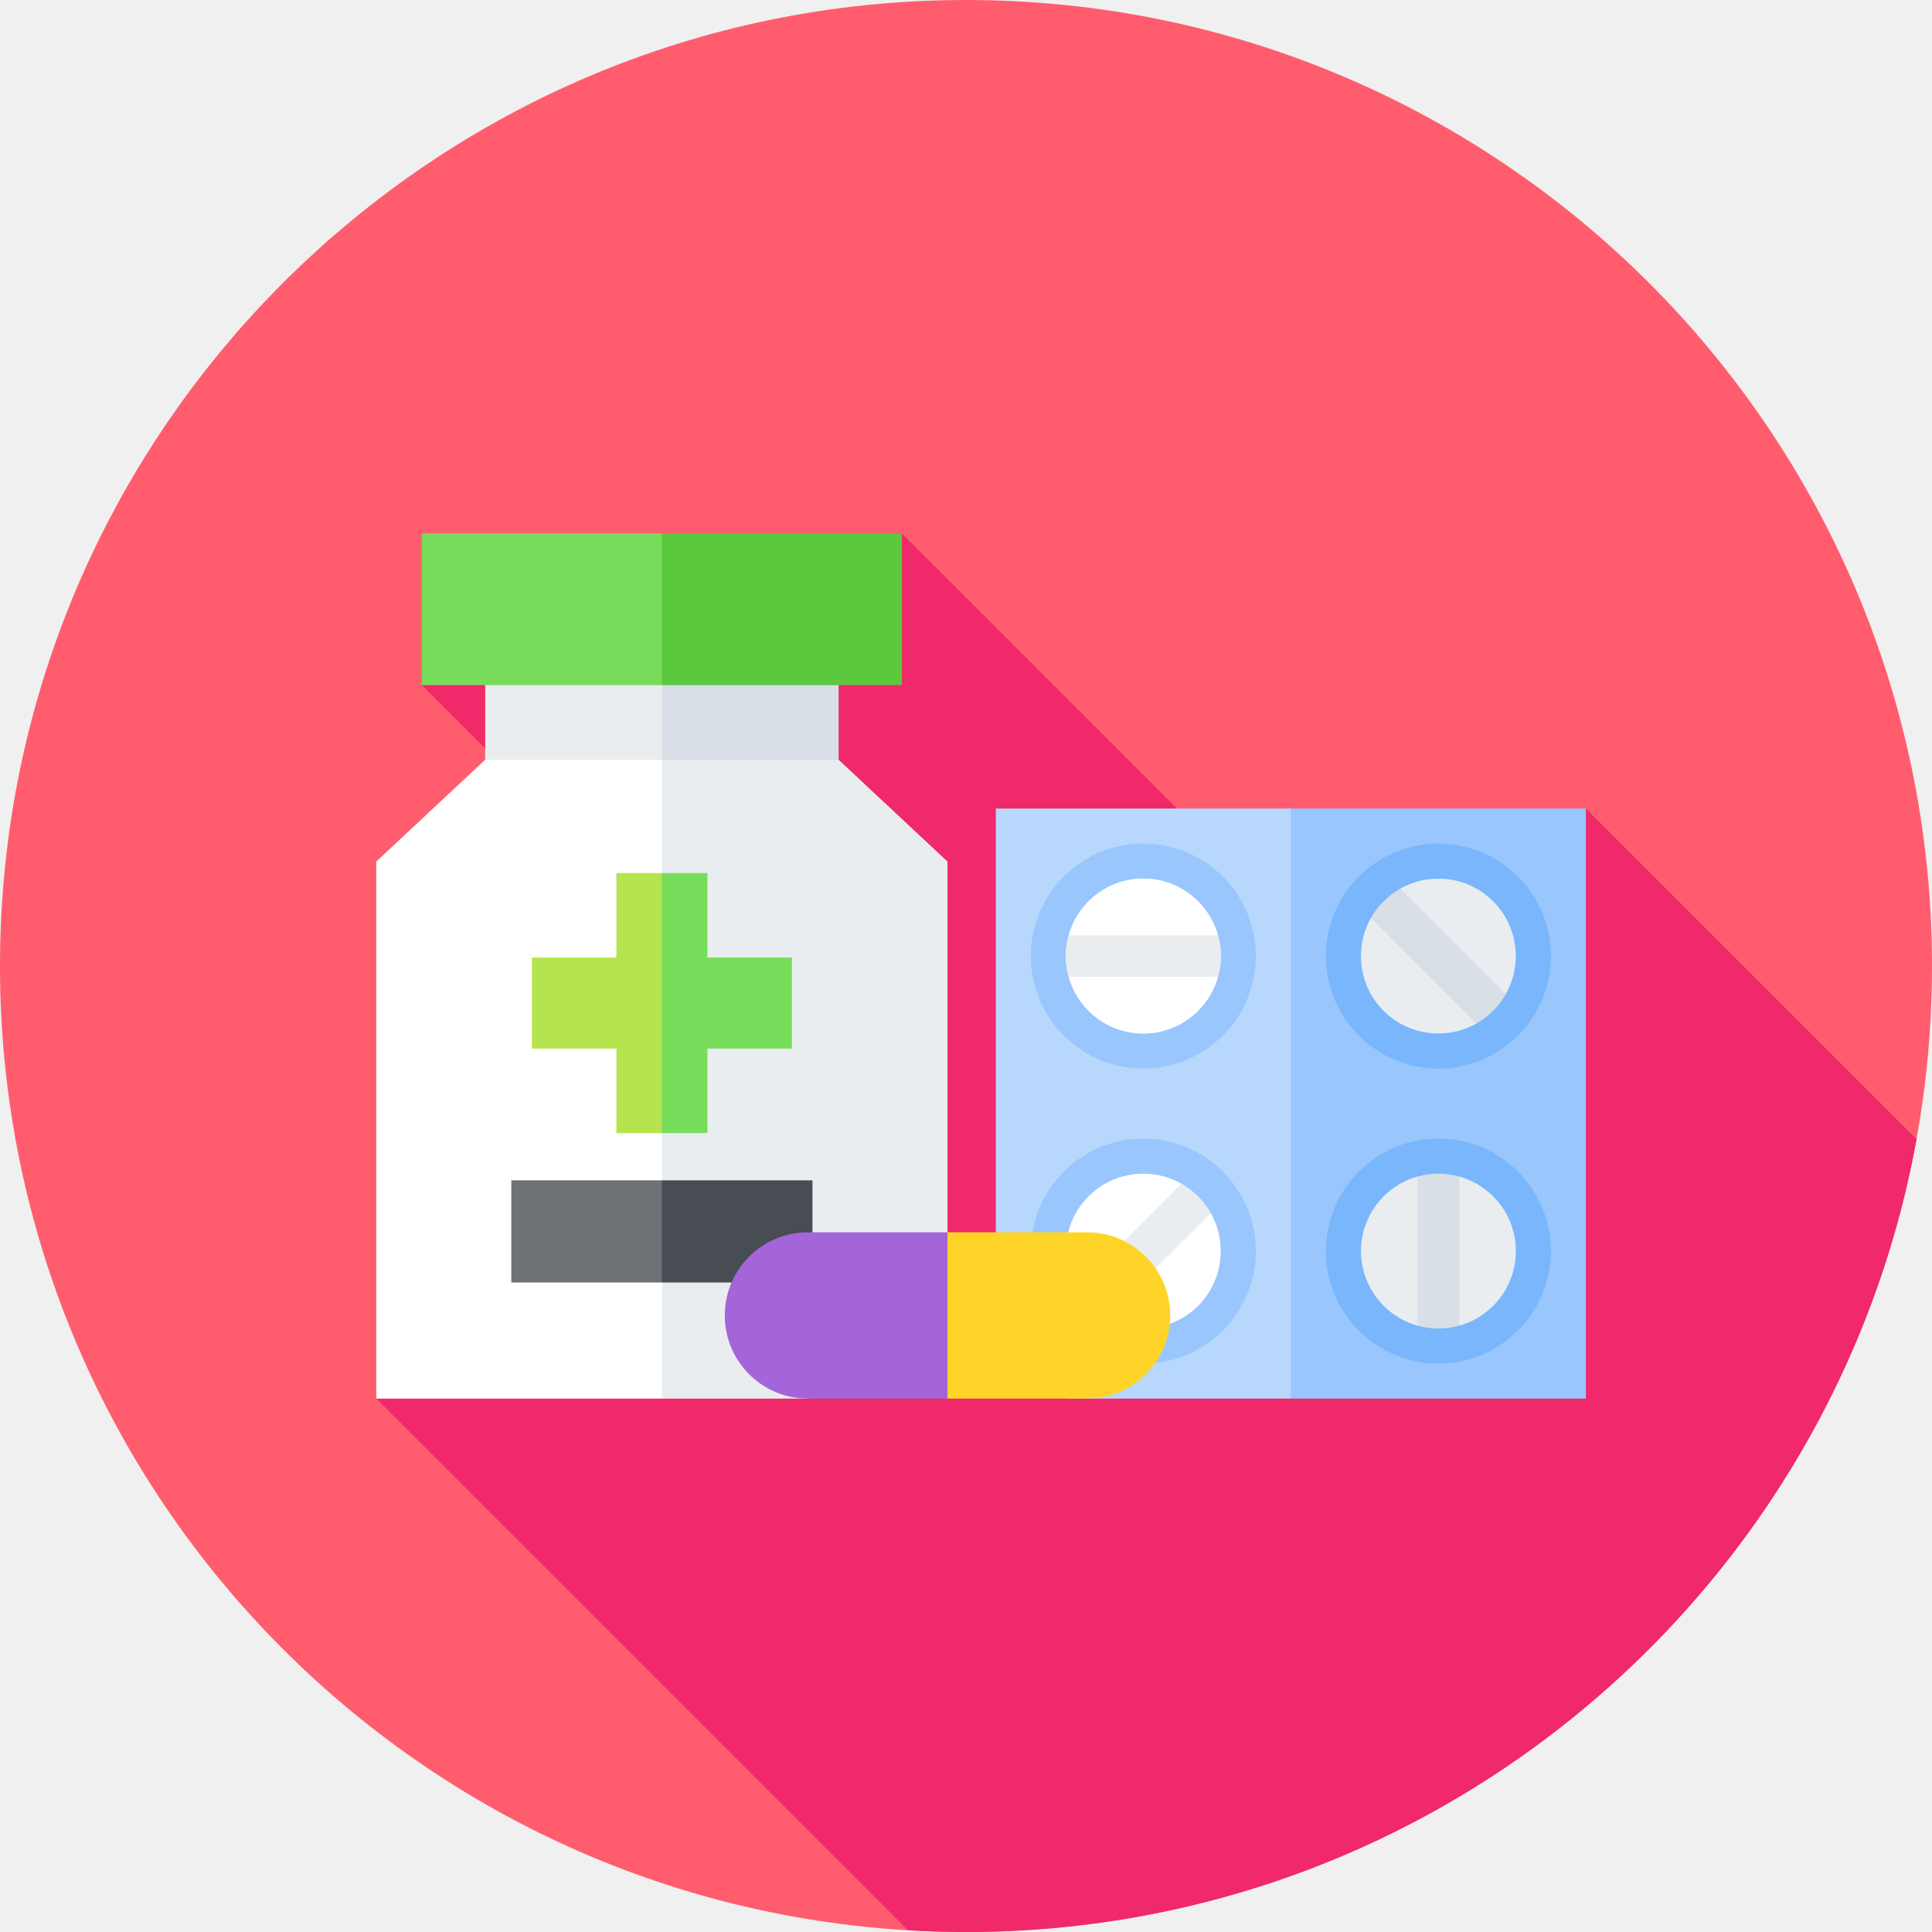
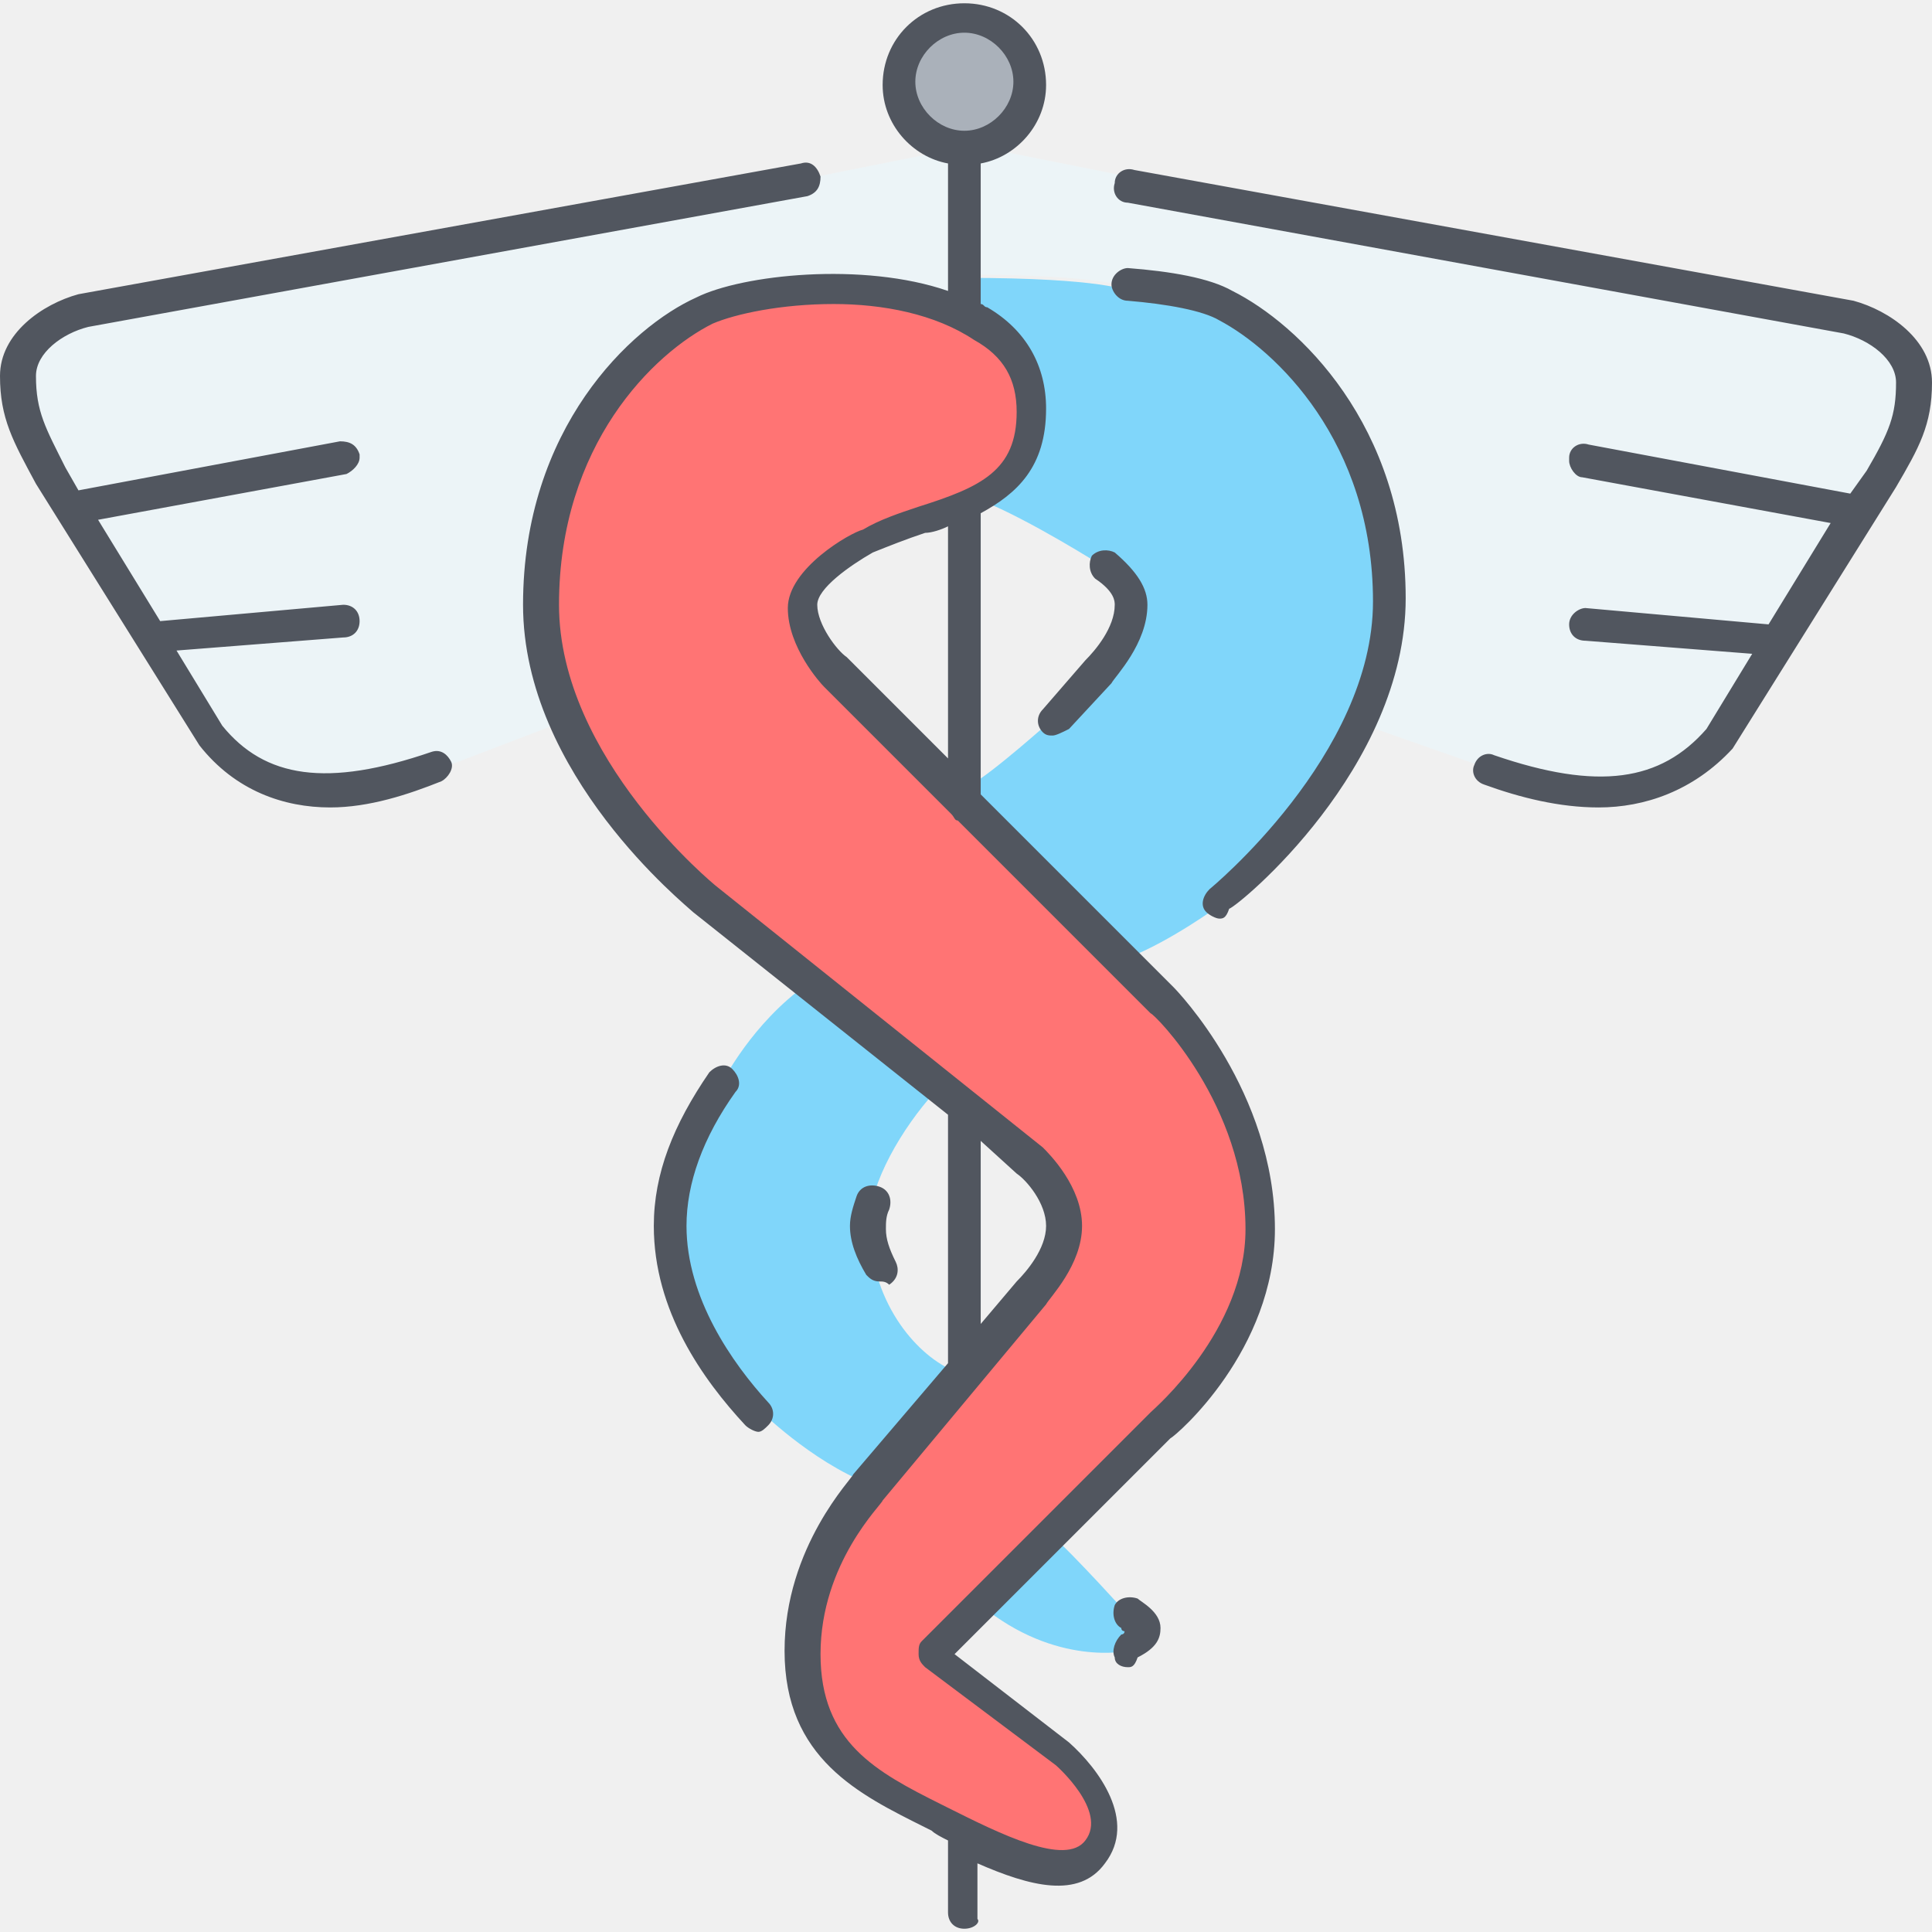
- <svg xmlns="http://www.w3.org/2000/svg" id="Capa_1" enable-background="new 0 0 512 512" height="128" viewBox="0 0 512 512" width="128">
-   <g>
-     <g>
-       <g>
-         <g>
-           <circle cx="256" cy="256" fill="#ff5d6e" r="256" />
-         </g>
-       </g>
-     </g>
-     <path d="m507.892 301.889-87.617-87.617-81.11 27.224-100.142-100.141-127.229 40.209 67.251 67.251-79.32 121.83 140.881 140.881c5.094.302 10.224.474 15.394.474 125.719 0 230.266-90.626 251.892-210.111z" fill="#ef296a" />
-     <g>
-       <g>
-         <g>
-           <path d="m342.088 370.645h-58.861l-19.325-14.599v-141.774h78.186l49.044 78.187z" fill="#b8d7fd" />
-           <path d="m342.088 214.272h78.187v156.373h-78.187z" fill="#99c6fc" />
-         </g>
-         <path d="m302.995 283.175c-16.437 0-29.809-13.372-29.809-29.81 0-16.437 13.372-29.809 29.809-29.809s29.809 13.372 29.809 29.809-13.372 29.81-29.809 29.81z" fill="#99c6fc" />
-         <path d="m302.995 273.891c-11.318 0-20.525-9.208-20.525-20.526s9.207-20.525 20.525-20.525 20.525 9.207 20.525 20.525-9.207 20.526-20.525 20.526z" fill="#fff" />
-         <path d="m302.995 361.361c-16.437 0-29.809-13.372-29.809-29.81 0-16.437 13.372-29.809 29.809-29.809s29.809 13.372 29.809 29.809c0 16.438-13.372 29.81-29.809 29.81z" fill="#99c6fc" />
-         <path d="m381.181 283.175c-16.437 0-29.809-13.372-29.809-29.81 0-16.437 13.372-29.809 29.809-29.809s29.809 13.372 29.809 29.809c.001 16.437-13.372 29.81-29.809 29.81z" fill="#79b6fc" />
-         <path d="m381.181 361.361c-16.437 0-29.809-13.372-29.809-29.81 0-16.437 13.372-29.809 29.809-29.809s29.809 13.372 29.809 29.809c.001 16.438-13.372 29.81-29.809 29.81z" fill="#79b6fc" />
-         <path d="m302.995 273.891c9.409 0 17.354-6.367 19.768-15.017l-19.768-5.509-19.768 5.509c2.414 8.65 10.359 15.017 19.768 15.017z" fill="#fff" />
-         <path d="m302.995 232.84c-9.41 0-17.355 6.366-19.768 15.017l19.768 5.509 19.768-5.509c-2.413-8.65-10.359-15.017-19.768-15.017z" fill="#fff" />
-         <path d="m282.47 253.365c0 1.908.267 3.755.757 5.509h39.536c.49-1.754.757-3.601.757-5.509s-.267-3.754-.757-5.508h-39.537c-.489 1.754-.756 3.6-.756 5.508z" fill="#e9edf0" />
-         <path d="m317.508 346.065c6.653-6.653 7.769-16.773 3.36-24.596l-17.873 10.083-10.083 17.873c7.823 4.41 17.943 3.294 24.596-3.36z" fill="#fff" />
-         <path d="m288.481 317.038c-6.654 6.654-7.77 16.773-3.36 24.597l17.873-10.083 10.083-17.873c-7.822-4.41-17.942-3.294-24.596 3.359z" fill="#fff" />
-         <path d="m288.481 346.065c1.35 1.349 2.844 2.466 4.431 3.36l27.956-27.956c-.894-1.587-2.011-3.081-3.36-4.431-1.349-1.349-2.844-2.465-4.43-3.36l-27.957 27.957c.895 1.587 2.011 3.081 3.36 4.43z" fill="#e9edf0" />
-         <g>
-           <path d="m366.668 267.879c6.653 6.653 16.773 7.769 24.596 3.36l-10.083-17.873-17.873-10.083c-4.409 7.823-3.293 17.943 3.36 24.596z" fill="#e9edf0" />
-           <path d="m395.695 238.852c-6.654-6.654-16.773-7.77-24.597-3.36l10.083 17.873 17.874 10.083c4.41-7.823 3.293-17.942-3.36-24.596z" fill="#e9edf0" />
-           <path d="m366.668 238.852c-1.35 1.35-2.466 2.844-3.36 4.431l27.956 27.956c1.587-.894 3.081-2.011 4.431-3.36 1.349-1.349 2.465-2.844 3.36-4.43l-27.957-27.957c-1.586.894-3.081 2.01-4.43 3.36z" fill="#d8dfe6" />
-         </g>
-         <g>
-           <path d="m360.67 331.552c0 9.409 6.367 17.354 15.017 19.768l5.509-19.768-5.509-19.768c-8.651 2.414-15.017 10.359-15.017 19.768z" fill="#e9edf0" />
-           <path d="m401.72 331.552c0-9.41-6.366-17.355-15.017-19.768l-5.509 19.768 5.509 19.768c8.65-2.413 15.017-10.359 15.017-19.768z" fill="#e9edf0" />
-           <path d="m381.195 311.027c-1.908 0-3.755.267-5.509.757v39.536c1.754.49 3.601.757 5.509.757s3.754-.267 5.508-.757v-39.537c-1.754-.489-3.6-.756-5.508-.756z" fill="#d8dfe6" />
-         </g>
-       </g>
-       <g>
-         <g>
-           <path d="m175.409 204.204h-46.826v-28.047h46.826l29.372 18.125z" fill="#e9edf0" />
-           <path d="m175.409 176.157h46.826v28.047h-46.826z" fill="#d8dfe6" />
-         </g>
-         <g>
-           <path d="m175.409 370.645h-75.684v-142.325l28.858-26.988h46.826l36.291 79.776z" fill="#fff" />
-           <path d="m251.093 357.59-36.983 13.055h-38.701v-169.313h46.826l28.858 26.988z" fill="#e9edf0" />
-         </g>
-         <g>
-           <path d="m175.409 181.564h-63.614v-40.209h63.614l39.903 20.105z" fill="#77dc5a" />
-           <path d="m175.409 141.355h63.614v40.21h-63.614z" fill="#5bc83e" />
-         </g>
-         <g>
-           <path d="m197.019 265.827-15.485-6.552-6.125-27.9h-12.058v22.394h-22.394v24.116h22.394v22.394h12.058l6.125-27.901z" fill="#b5e44e" />
-           <path d="m209.861 253.769h-22.394v-22.394h-12.058v68.904h12.058v-22.394h22.394z" fill="#77dc5a" />
-         </g>
-         <g>
-           <path d="m175.409 339.873h-39.903v-27.071h39.903l25.029 13.535z" fill="#6d7277" />
-           <path d="m175.409 312.802h39.903v27.07h-39.903z" fill="#474d52" />
-         </g>
-       </g>
-       <g>
-         <path d="m214.11 370.645c-12.17 0-22.036-9.866-22.036-22.036s9.866-22.036 22.036-22.036h36.983l21.686 22.036-21.686 22.036z" fill="#a365d9" />
-         <path d="m288.076 326.574c12.17 0 22.036 9.866 22.036 22.036s-9.866 22.036-22.036 22.036h-36.983v-44.071h36.983z" fill="#ffd428" />
-       </g>
-     </g>
+ <svg xmlns="http://www.w3.org/2000/svg" height="40px" width="40px" version="1.1" id="Layer_1" viewBox="0 0 504.32 504.32" xml:space="preserve">
+   <g transform="translate(1 1)">
+     <path style="fill:#ECF4F7;" d="M489.667,122.733L447,191c-13.653,17.067-34.133,17.067-59.733,8.533l-31.573-11.093l-1.707-0.853   c4.267-9.387,7.68-20.48,7.68-31.573c0-42.667-25.6-68.267-42.667-76.8c-5.12-2.56-14.507-4.267-25.6-5.12   c0,0-5.973-3.413-42.667-3.413V36.547L293.4,45.08l187.733,34.133c8.533,2.56,17.067,8.533,17.067,17.067   C498.2,107.373,495.64,112.493,489.667,122.733" />
+     <path style="fill:#80D6FA;" d="M250.733,71.533c36.693,0,42.667,3.413,42.667,3.413c11.093,0.853,20.48,2.56,25.6,5.12   c17.067,8.533,42.667,34.133,42.667,76.8c0,11.093-3.413,21.333-7.68,31.573c-12.8,27.307-36.693,46.933-36.693,46.933   s-12.8,9.387-23.893,13.653l-0.853,0.853l-41.813-41.813V203.8h1.707c5.12-2.56,21.333-17.067,21.333-17.067l11.093-12.8   c0,0,8.533-8.533,8.533-17.067c0-3.413-3.413-7.68-6.827-10.24c0,0-18.773-11.947-31.573-17.067l-0.853-0.853   c7.68-4.267,13.653-10.24,13.653-22.187s-6.827-20.48-17.067-24.747V71.533z M293.4,429.933c0,0-18.773,4.267-38.4-11.947l0,0   l17.92-17.92h0.853c5.12,4.267,20.48,21.333,20.48,21.333S301.933,425.667,293.4,429.933z M187.587,281.453   c0,0,7.68-15.36,22.187-25.6l0.853-0.853l34.133,27.307l-1.707,1.707c-8.533,9.387-17.067,23.893-17.067,34.133   c0,20.48,11.947,34.133,21.333,38.4l2.56,1.707l-23.893,28.16c-15.36-5.973-29.013-19.627-29.013-19.627   c-10.24-10.24-22.187-28.16-22.187-49.493C173.933,304.493,179.907,291.693,187.587,281.453z" />
+     <path style="fill:#AAB1BA;" d="M267.8,20.333c0,9.387-7.68,17.067-17.067,17.067c-9.387,0-17.067-7.68-17.067-17.067   s7.68-17.067,17.067-17.067C260.12,3.267,267.8,10.947,267.8,20.333" />
+     <path style="fill:#ECF4F7;" d="M54.467,191L11.8,122.733c-5.973-10.24-8.533-15.36-8.533-25.6c0-8.533,8.533-14.507,17.067-17.067   l187.733-34.133l42.667-8.533v34.133v9.387c-21.333-10.24-56.32-6.827-68.267-0.853C165.4,88.6,139.8,114.2,139.8,156.867   c0,11.093,2.56,20.48,6.827,29.867l-3.413,1.707L114.2,199.533C88.6,208.067,68.12,208.067,54.467,191" />
+     <path style="fill:#FF7474;" d="M250.733,208.067l41.813,41.813l9.387,9.387c0,0,25.6,25.6,25.6,59.733   c0,29.867-25.6,51.2-25.6,51.2l-29.013,29.013l0,0L255,417.133l-12.8,12.8l34.133,25.6c0,0,17.067,14.507,8.533,25.6   c-7.68,9.387-25.6,0-42.667-8.533c-17.067-8.533-34.133-17.067-34.133-42.667s17.067-42.667,17.067-42.667l23.893-28.16l2.56-2.56   l17.067-20.48c0,0,8.533-8.533,8.533-17.067s-8.533-17.067-8.533-17.067l-17.067-13.653l-6.827-5.973L210.627,255l-27.307-21.333   c0,0-23.893-19.627-35.84-46.933c-4.267-9.387-6.827-19.627-6.827-29.867c0-42.667,25.6-68.267,42.667-76.8   c11.947-5.973,46.933-9.387,68.267,0.853c10.24,5.12,17.067,12.8,17.067,24.747S262.68,124.44,255,127.853   c-0.853,0.853-2.56,1.707-3.413,1.707c-7.68,3.413-17.92,5.973-25.6,9.387c0,0-17.067,8.533-17.067,17.067   c0,8.533,8.533,17.067,8.533,17.067L250.733,208.067z" />
  </g>
+   <path style="fill:#51565F;" d="M251.733,503.467c-2.56,0-4.267-1.707-4.267-4.267v-18.773c-1.707-0.853-3.413-1.707-4.267-2.56  l-1.707-0.853c-17.067-8.533-36.693-17.92-36.693-46.08c0-27.307,17.92-45.227,17.92-46.08l24.747-29.013v-64.853l-66.56-52.907  c-1.707-1.707-44.373-35.84-44.373-80.213c0-46.08,28.16-72.533,45.227-80.213c11.947-5.973,43.52-9.387,65.707-1.707v-33.28  c-9.387-1.707-17.067-10.24-17.067-20.48c0-11.947,9.387-21.333,21.333-21.333c11.947,0,21.333,9.387,21.333,21.333  c0,10.24-7.68,18.773-17.067,20.48V79.36c0.853,0,0.853,0.853,1.707,0.853c10.24,5.973,15.36,15.36,15.36,26.453  c0,15.36-7.68,22.187-17.067,27.307v73.387l50.347,50.347c0.853,0.853,26.453,27.307,26.453,63.147  c0,31.573-25.6,53.76-27.307,54.613l-56.32,56.32l29.867,23.04c7.68,6.827,17.92,20.48,9.387,31.573l0,0  c-6.827,9.387-19.627,5.973-33.28,0v14.507C256,501.76,254.293,503.467,251.733,503.467z M217.6,79.36  c-13.653,0-25.6,2.56-31.573,5.12c-15.36,7.68-40.107,31.573-40.107,73.387c0,40.107,40.96,73.387,40.96,73.387l85.333,68.267  c1.707,1.707,10.24,10.24,10.24,20.48c0,10.24-8.533,18.773-9.387,20.48l-42.667,51.2c0,0.853-16.213,16.213-16.213,40.107  c0,23.04,14.507,30.72,31.573,39.253l1.707,0.853c13.653,6.827,30.72,15.36,35.84,8.533l0,0c5.973-7.68-7.68-19.627-7.68-19.627  l-34.133-25.6c-0.853-0.853-1.707-1.707-1.707-3.413s0-2.56,0.853-3.413l59.733-59.733c0.853-0.853,24.747-21.333,24.747-47.787  c0-32.427-23.893-56.32-24.747-56.32l-50.347-50.347c-0.853,0-0.853-0.853-1.707-1.707l-33.28-33.28  c-0.853-0.853-9.387-10.24-9.387-20.48c0-10.24,16.213-19.627,19.627-20.48c4.267-2.56,9.387-4.267,14.507-5.973  c16.213-5.12,25.6-9.387,25.6-24.747c0-8.533-3.413-14.507-11.093-18.773C244.053,81.92,230.4,79.36,217.6,79.36z M256,297.813  V345.6l9.387-11.093c2.56-2.56,7.68-8.533,7.68-14.507c0-5.973-5.12-11.947-7.68-13.653L256,297.813z M247.467,137.387  c-1.707,0.853-4.267,1.707-5.973,1.707c-5.12,1.707-9.387,3.413-13.653,5.12c-5.973,3.413-14.507,9.387-14.507,13.653  c0,5.12,5.12,11.947,7.68,13.653l26.453,26.453V137.387z M251.733,8.533c-6.827,0-12.8,5.973-12.8,12.8s5.973,12.8,12.8,12.8  c6.827,0,12.8-5.973,12.8-12.8S258.56,8.533,251.733,8.533z M294.4,435.2c-1.707,0-3.413-0.853-3.413-2.56  c-0.853-1.707,0-4.267,1.707-5.973c0,0,0.853,0,0.853-0.853c0,0-0.853,0-0.853-0.853c-1.707-0.853-2.56-3.413-1.707-5.973  c0.853-1.707,3.413-2.56,5.973-1.707c0.853,0.853,5.973,3.413,5.973,7.68c0,2.56-0.853,5.12-5.973,7.68  C296.107,435.2,295.253,435.2,294.4,435.2z M197.973,373.76c-0.853,0-2.56-0.853-3.413-1.707  c-11.093-11.947-23.893-29.867-23.893-52.053c0-13.653,5.12-26.453,14.507-40.107c1.707-1.707,4.267-2.56,5.973-0.853  c1.707,1.707,2.56,4.267,0.853,5.973c-8.533,11.947-12.8,23.893-12.8,34.987c0,18.773,11.947,35.84,21.333,46.08  c1.707,1.707,1.707,4.267,0,5.973C199.68,372.907,198.827,373.76,197.973,373.76z M229.547,334.507c-1.707,0-2.56-0.853-3.413-1.707  c-2.56-4.267-4.267-8.533-4.267-12.8c0-2.56,0.853-5.12,1.707-7.68c0.853-2.56,3.413-3.413,5.973-2.56s3.413,3.413,2.56,5.973  c-0.853,1.707-0.853,3.413-0.853,5.12c0,2.56,0.853,5.12,2.56,8.533c0.853,1.707,0.853,4.267-1.707,5.973  C231.253,334.507,230.4,334.507,229.547,334.507z M318.293,239.787c-0.853,0-2.56-0.853-3.413-1.707  c-1.707-1.707-0.853-4.267,0.853-5.973c0,0,42.667-34.987,42.667-75.093c0-41.813-25.6-65.707-40.107-73.387  c-4.267-2.56-13.653-4.267-23.893-5.12c-2.56,0-4.267-2.56-4.267-4.267c0-2.56,2.56-4.267,4.267-4.267  c11.093,0.853,21.333,2.56,27.307,5.973c17.067,8.533,45.227,34.987,45.227,80.213c0,44.373-43.52,80.213-46.08,81.067  C320,239.787,319.147,239.787,318.293,239.787z M86.187,210.773c-11.947,0-24.747-4.267-34.133-16.213L9.387,126.293  C3.413,115.2,0,109.227,0,98.134S11.093,79.36,20.48,76.8l188.587-34.133c2.56-0.853,4.267,0.853,5.12,3.413  c0,2.56-0.853,4.267-3.413,5.12L23.04,85.334c-6.827,1.707-13.653,6.827-13.653,12.8c0,9.387,2.56,13.653,7.68,23.893L20.48,128  l68.267-12.8c2.56,0,4.267,0.853,5.12,3.413v0.853c0,1.707-1.707,3.413-3.413,4.267L25.6,135.68l16.213,26.453l47.787-4.267  c2.56,0,4.267,1.707,4.267,4.267l0,0c0,2.56-1.707,4.267-4.267,4.267l-43.52,3.413l11.947,19.627  c11.093,13.653,27.307,16.213,54.613,6.827c2.56-0.853,4.267,0.853,5.12,2.56s-0.853,4.267-2.56,5.12  C106.667,207.36,96.427,210.773,86.187,210.773z M417.28,210.773c-10.24,0-20.48-2.56-29.867-5.973  c-2.56-0.853-3.413-3.413-2.56-5.12c0.853-2.56,3.413-3.413,5.12-2.56c27.307,9.387,43.52,6.827,55.467-6.827l11.947-19.627  l-43.52-3.413c-2.56,0-4.267-1.707-4.267-4.267l0,0c0-2.56,2.56-4.267,4.267-4.267l47.787,4.267l16.213-26.453l-64.853-11.947  c-1.707,0-3.413-2.56-3.413-4.267v-0.853c0-2.56,2.56-4.267,5.12-3.413l68.267,12.8l4.267-5.973c5.973-10.24,7.68-14.507,7.68-23.04  c0-5.973-6.827-11.093-13.653-12.8L294.4,52.907c-2.56,0-4.267-2.56-3.413-5.12c0-2.56,2.56-4.267,5.12-3.413L483.84,78.507  c9.387,2.56,20.48,10.24,20.48,21.333s-3.413,17.067-9.387,27.307l-42.667,68.267C442.027,206.507,429.227,210.773,417.28,210.773z   M274.773,192c-0.853,0-1.707,0-2.56-0.853c-1.707-1.707-1.707-4.267,0-5.973l11.093-12.8c2.56-2.56,7.68-8.533,7.68-14.507  c0-0.853,0-3.413-5.12-6.827c-1.707-1.707-1.707-4.267-0.853-5.973c1.707-1.707,4.267-1.707,5.973-0.853  c5.973,5.12,8.533,9.387,8.533,13.653c0,10.24-8.533,18.773-9.387,20.48l-11.093,11.947C277.333,191.147,275.627,192,274.773,192z" />
</svg>
